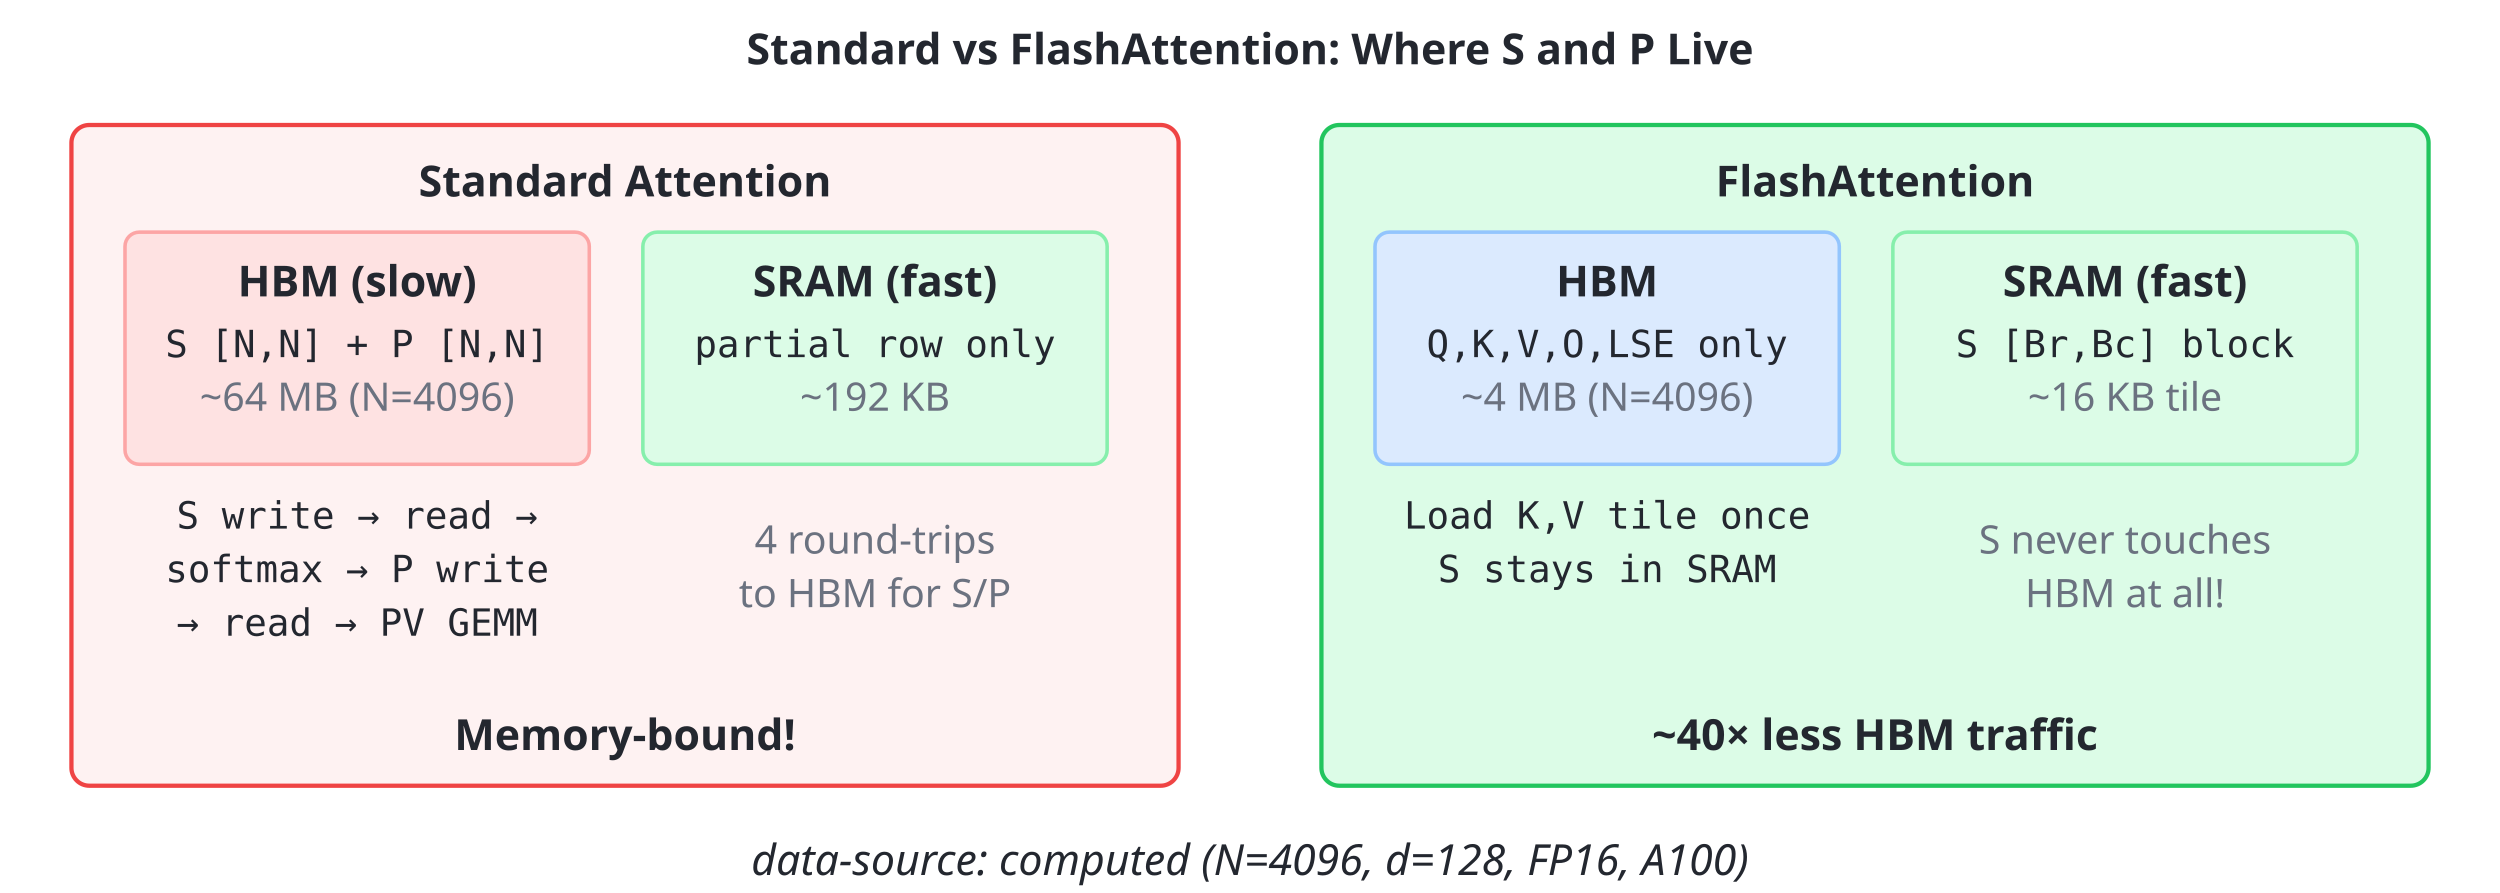
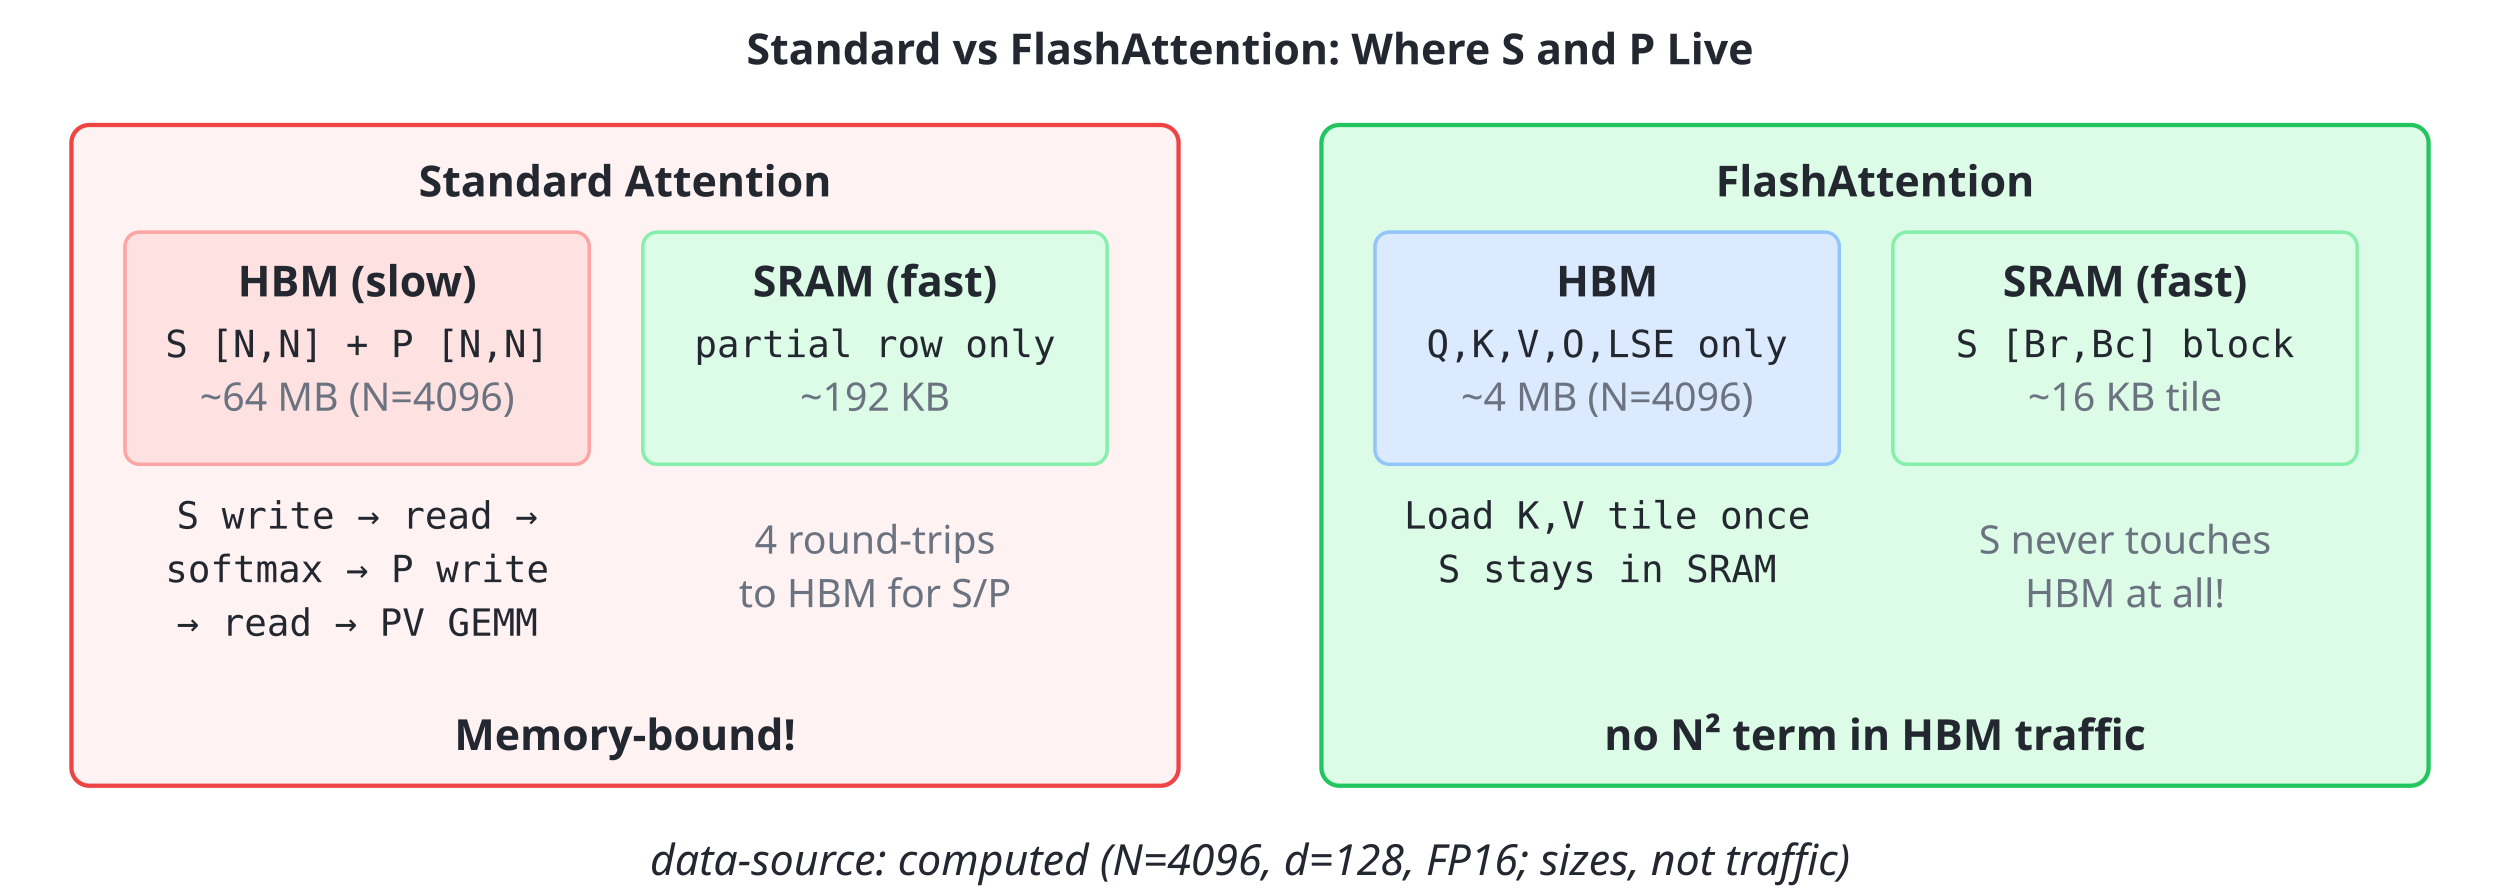
<svg xmlns="http://www.w3.org/2000/svg" viewBox="0 0 700 250">
  <style>
  text{font-family:system-ui,sans-serif;font-size:12px;fill:#23272f}
  .title{font-size:12px;font-weight:700}
  .label{font-size:11px;fill:#6b7280}
  .code{font-family:ui-monospace,monospace;font-size:10.5px}
  .box{rx:5;ry:5;stroke-width:1.2}
</style>
  <text x="350" y="18" text-anchor="middle" class="title">Standard vs FlashAttention: Where S and P Live</text>
  <rect x="20" y="35" width="310" height="185" class="box" fill="#fef2f2" stroke="#ef4444" />
  <text x="175" y="55" text-anchor="middle" class="title" fill="#dc2626">Standard Attention</text>
  <rect x="35" y="65" width="130" height="65" rx="4" fill="#fee2e2" stroke="#fca5a5" />
  <text x="100" y="83" text-anchor="middle" class="title" font-size="11">HBM (slow)</text>
  <text x="100" y="100" text-anchor="middle" class="code" font-size="10">S [N,N] + P [N,N]</text>
  <text x="100" y="115" text-anchor="middle" class="label" font-size="9">~64 MB (N=4096)</text>
  <rect x="180" y="65" width="130" height="65" rx="4" fill="#dcfce7" stroke="#86efac" />
  <text x="245" y="83" text-anchor="middle" class="title" font-size="11">SRAM (fast)</text>
  <text x="245" y="100" text-anchor="middle" class="code" font-size="10">partial row only</text>
  <text x="245" y="115" text-anchor="middle" class="label" font-size="9">~192 KB</text>
  <text x="100" y="148" text-anchor="middle" class="code" fill="#dc2626" font-size="10">S write → read →</text>
  <text x="100" y="163" text-anchor="middle" class="code" fill="#dc2626" font-size="10">softmax → P write</text>
  <text x="100" y="178" text-anchor="middle" class="code" fill="#dc2626" font-size="10">→ read → PV GEMM</text>
  <text x="245" y="155" text-anchor="middle" class="label" font-size="10">4 round-trips</text>
  <text x="245" y="170" text-anchor="middle" class="label" font-size="10">to HBM for S/P</text>
  <text x="175" y="210" text-anchor="middle" class="title accent" font-size="11">Memory-bound!</text>
  <rect x="370" y="35" width="310" height="185" class="box" fill="#dcfce7" stroke="#22c55e" />
  <text x="525" y="55" text-anchor="middle" class="title" fill="#16a34a">FlashAttention</text>
  <rect x="385" y="65" width="130" height="65" rx="4" fill="#dbeafe" stroke="#93c5fd" />
  <text x="450" y="83" text-anchor="middle" class="title" font-size="11">HBM</text>
  <text x="450" y="100" text-anchor="middle" class="code" font-size="10">Q,K,V,O,LSE only</text>
  <text x="450" y="115" text-anchor="middle" class="label" font-size="9">~4 MB (N=4096)</text>
  <rect x="530" y="65" width="130" height="65" rx="4" fill="#dcfce7" stroke="#86efac" />
  <text x="595" y="83" text-anchor="middle" class="title" font-size="11">SRAM (fast)</text>
  <text x="595" y="100" text-anchor="middle" class="code" font-size="10">S [Br,Bc] block</text>
  <text x="595" y="115" text-anchor="middle" class="label" font-size="9">~16 KB tile</text>
  <text x="450" y="148" text-anchor="middle" class="code" fill="#16a34a" font-size="10">Load K,V tile once</text>
  <text x="450" y="163" text-anchor="middle" class="code" fill="#16a34a" font-size="10">S stays in SRAM</text>
  <text x="595" y="155" text-anchor="middle" class="label" font-size="10">S never touches</text>
  <text x="595" y="170" text-anchor="middle" class="label" font-size="10">HBM at all!</text>
-   <text x="525" y="210" text-anchor="middle" class="title" fill="#16a34a" font-size="11">~40× less HBM traffic</text>
-   <text x="350" y="245" text-anchor="middle" font-size="10.5" fill="#aaa" font-style="italic">data-source: computed (N=4096, d=128, FP16, A100)</text>
+   <text x="525" y="210" text-anchor="middle" class="title" fill="#16a34a" font-size="11">no N² term in HBM traffic</text>
+   <text x="350" y="245" text-anchor="middle" font-size="10.5" fill="#aaa" font-style="italic">data-source: computed (N=4096, d=128, FP16; sizes, not traffic)</text>
</svg>
